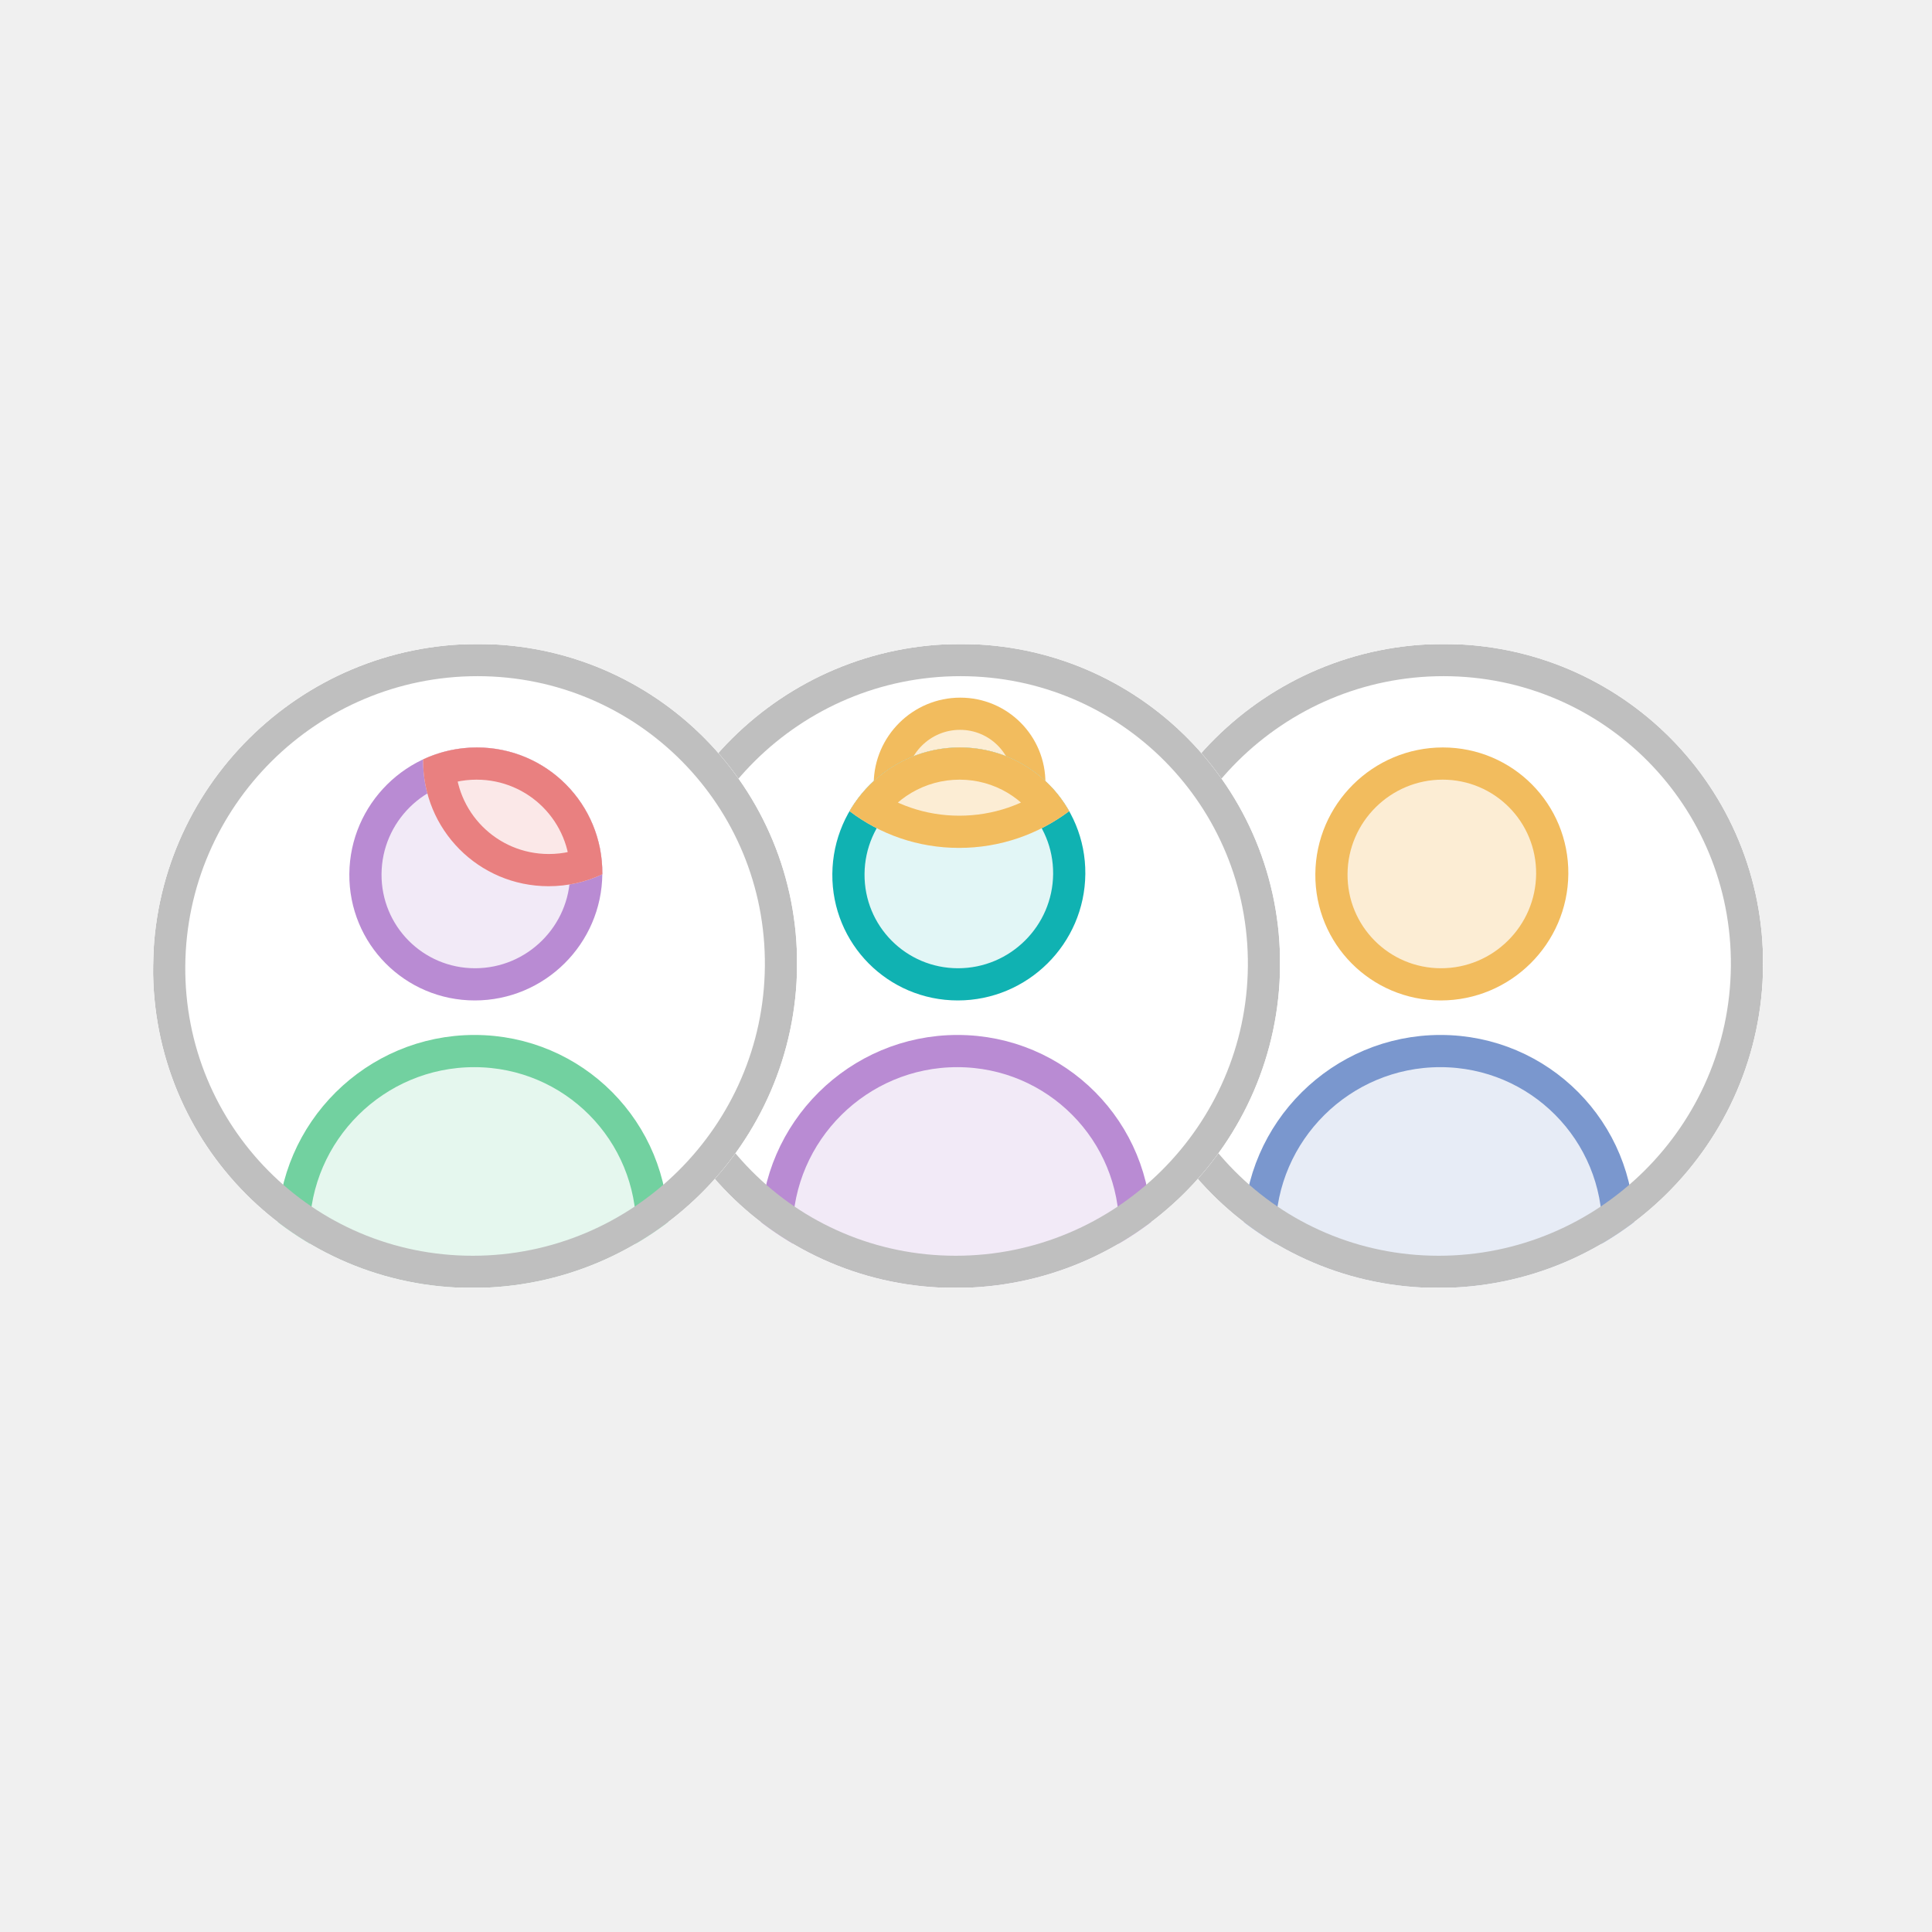
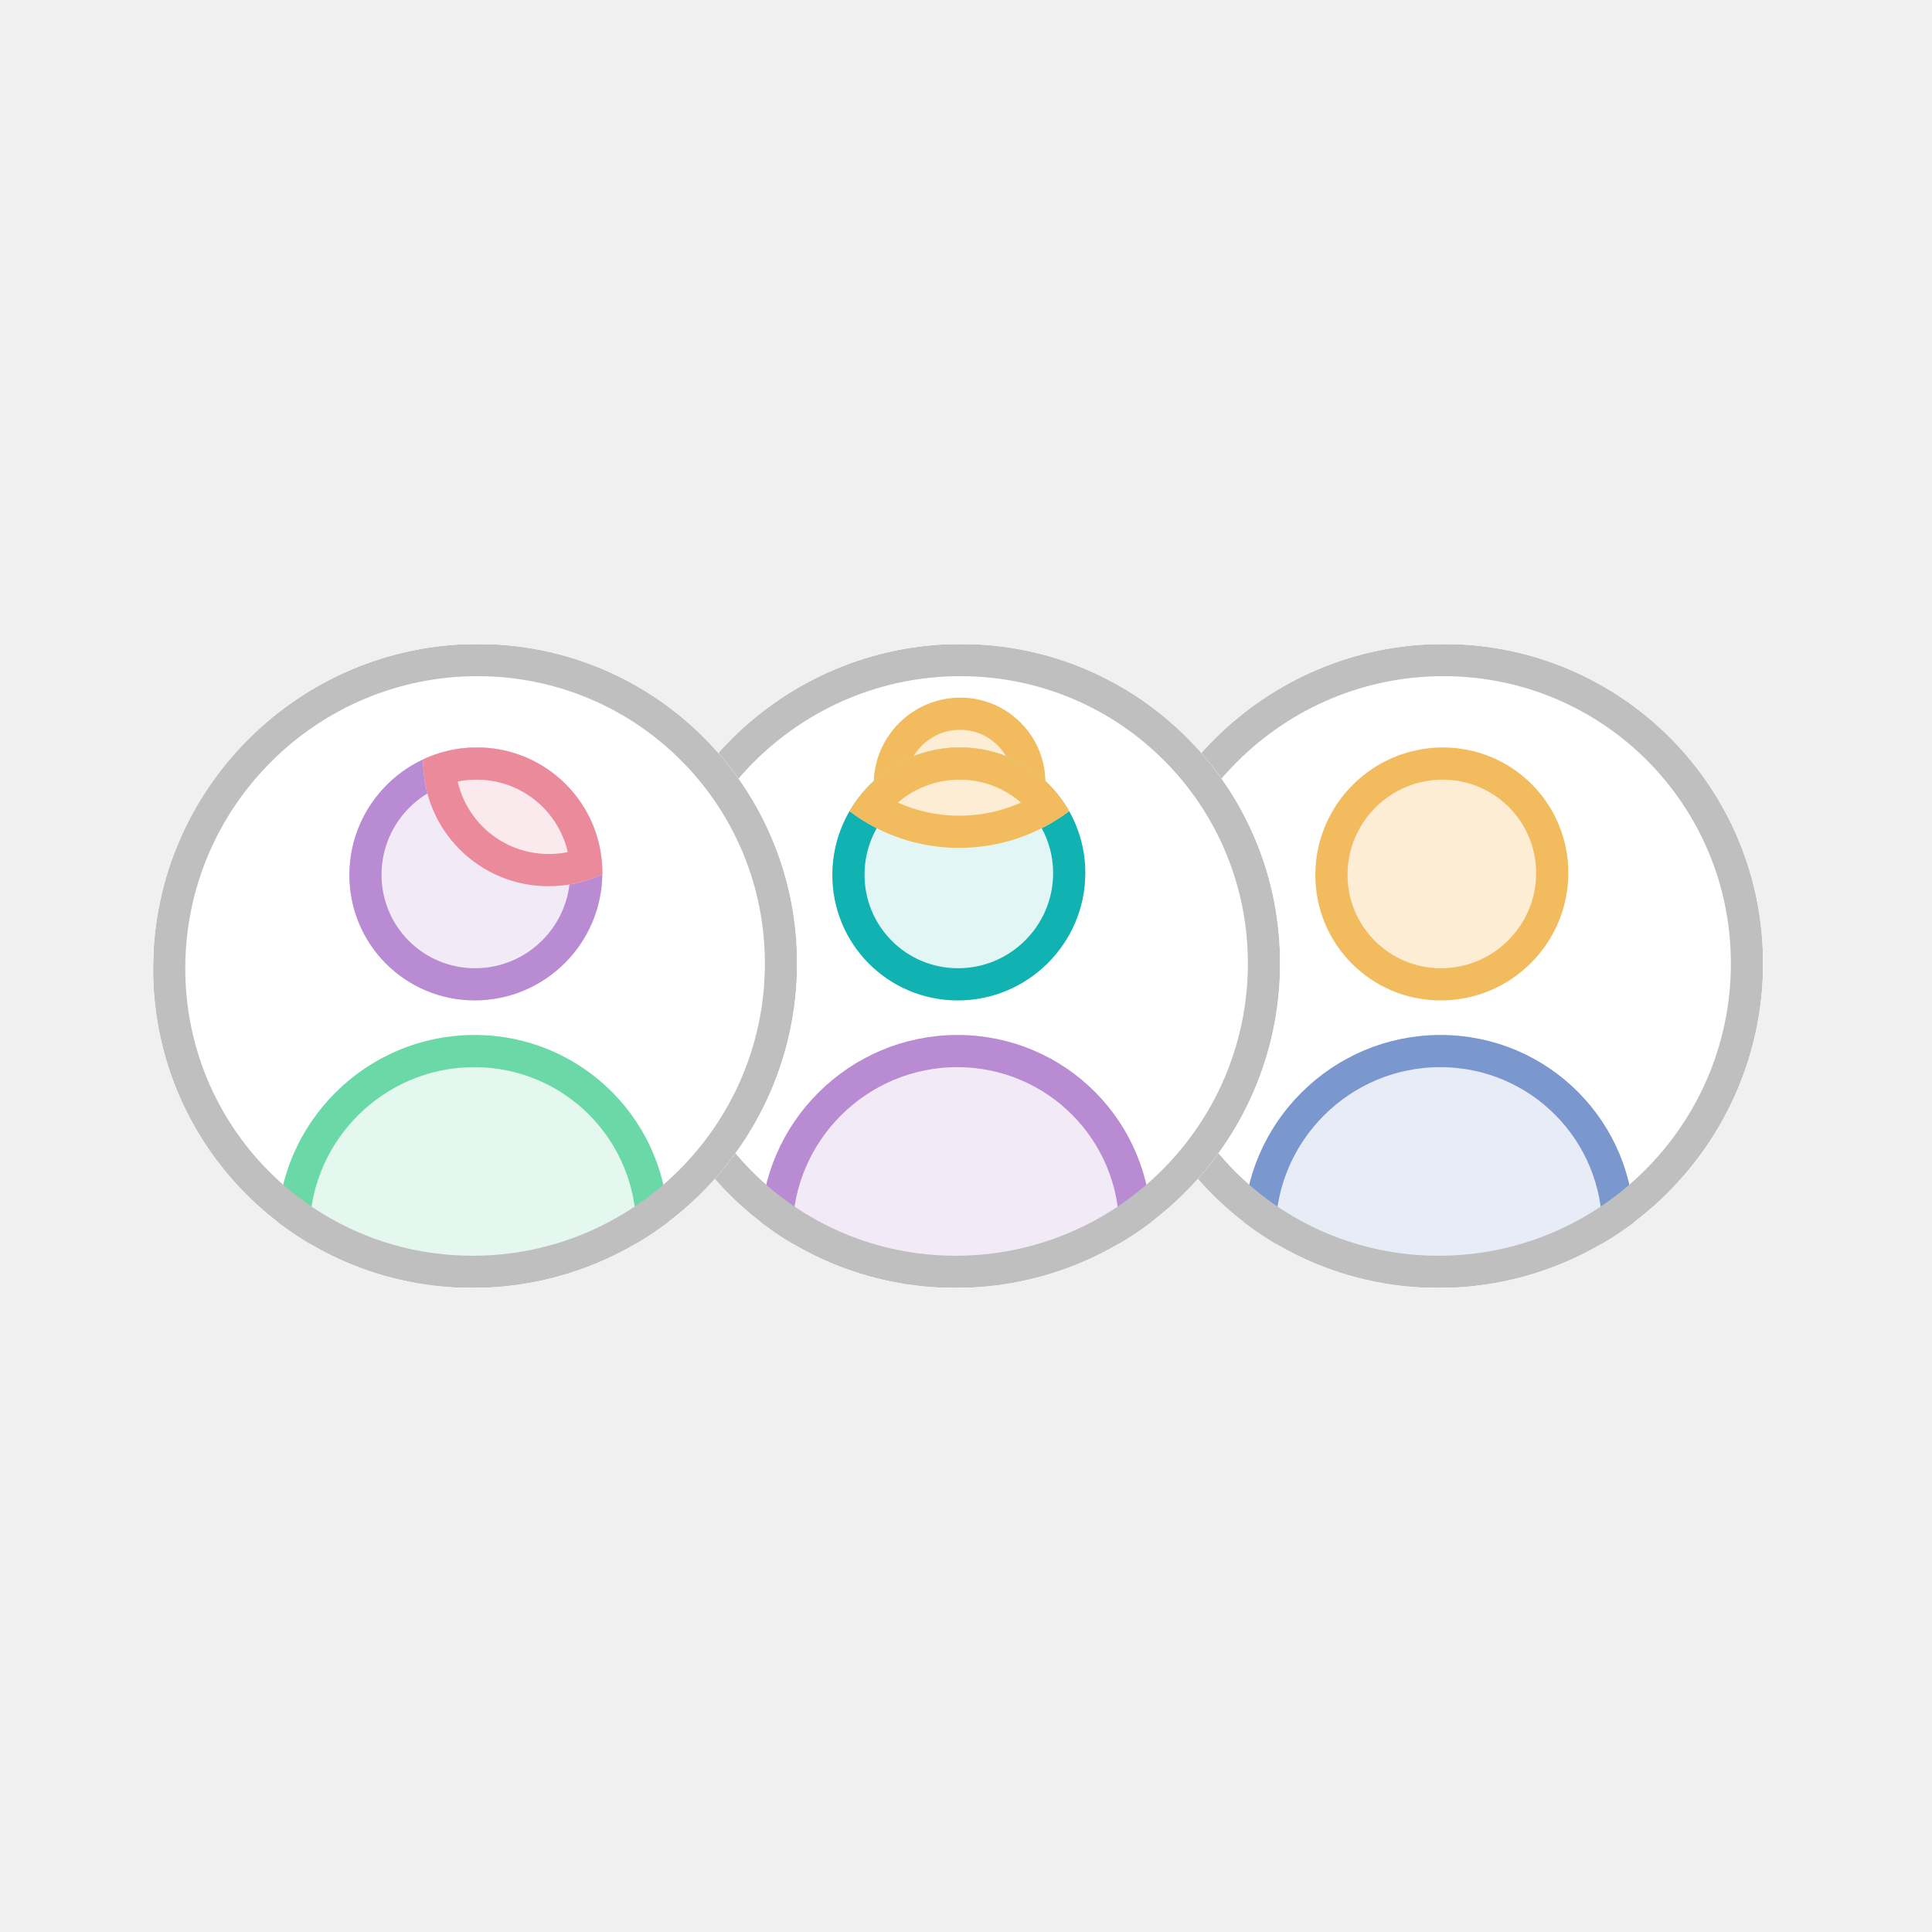
<svg xmlns="http://www.w3.org/2000/svg" width="60" height="60" viewBox="0 0 60 60" fill="none">
  <g clip-path="url(#clip0_2786_3375)">
    <g clip-path="url(#clip1_2786_3375)">
      <rect width="20" height="20" rx="10" transform="matrix(1 0 -0.00820296 0.999966 34.8359 19.999)" fill="white" />
      <mask id="mask0_2786_3375" style="mask-type:alpha" maskUnits="userSpaceOnUse" x="34" y="19" width="21" height="21">
        <rect x="0.496" y="0.5" width="19" height="19" rx="9.5" transform="matrix(1 0 -0.00820296 0.999966 34.84 19.999)" fill="#CBF7E1" stroke="#1FC47A" />
      </mask>
      <g mask="url(#mask0_2786_3375)">
        <rect x="0.496" y="0.5" width="6.857" height="6.857" rx="3.429" transform="matrix(1 0 -0.00820296 0.999966 40.8851 23.2129)" fill="#FCEDD4" stroke="#F2BC5E" />
        <rect x="0.496" y="0.5" width="11.143" height="11.143" rx="5.571" transform="matrix(1 0 -0.00820296 0.999966 38.669 32.1416)" fill="#E7ECF6" stroke="#7A97CE" />
        <rect x="0.496" y="0.5" width="19" height="19" rx="9.5" transform="matrix(1 0 -0.00820296 0.999966 34.84 19.999)" stroke="#BFBFBF" />
      </g>
    </g>
    <g clip-path="url(#clip2_2786_3375)">
      <rect width="20" height="20" rx="10" transform="matrix(1 0 -0.00820296 0.999966 19.8359 19.999)" fill="white" />
      <mask id="mask1_2786_3375" style="mask-type:alpha" maskUnits="userSpaceOnUse" x="19" y="19" width="21" height="21">
        <rect x="0.496" y="0.5" width="19" height="19" rx="9.5" transform="matrix(1 0 -0.00820296 0.999966 19.84 19.999)" fill="#CBF7E1" stroke="#1FC47A" />
      </mask>
      <g mask="url(#mask1_2786_3375)">
        <rect x="0.496" y="0.5" width="4.333" height="4.333" rx="2.167" transform="matrix(1 0 -0.00820296 0.999966 27.1597 21.666)" fill="#FCEDD4" stroke="#F2BC5E" />
        <rect x="0.496" y="0.5" width="6.857" height="6.857" rx="3.429" transform="matrix(1 0 -0.00820296 0.999966 25.8851 23.2129)" fill="#E2F6F6" stroke="#10B2B2" />
        <mask id="path-10-inside-1_2786_3375" fill="white">
          <path fill-rule="evenodd" clip-rule="evenodd" d="M33.204 25.191C32.249 25.907 31.065 26.332 29.784 26.332C28.503 26.332 27.326 25.907 26.383 25.191C27.07 24.009 28.35 23.213 29.809 23.213C31.269 23.213 32.537 24.009 33.204 25.191Z" />
        </mask>
        <path fill-rule="evenodd" clip-rule="evenodd" d="M33.204 25.191C32.249 25.907 31.065 26.332 29.784 26.332C28.503 26.332 27.326 25.907 26.383 25.191C27.07 24.009 28.35 23.213 29.809 23.213C31.269 23.213 32.537 24.009 33.204 25.191Z" fill="#FCEDD4" />
        <path d="M33.204 25.191L33.8 25.989L34.508 25.458L34.076 24.694L33.204 25.191ZM26.383 25.191L25.519 24.694L25.075 25.458L25.773 25.989L26.383 25.191ZM32.608 24.393C31.822 24.983 30.848 25.332 29.792 25.332L29.776 27.332C31.281 27.332 32.677 26.832 33.8 25.989L32.608 24.393ZM29.792 25.332C28.736 25.332 27.768 24.983 26.991 24.393L25.773 25.989C26.883 26.832 28.27 27.332 29.776 27.332L29.792 25.332ZM27.246 25.688C27.76 24.804 28.714 24.213 29.801 24.213L29.818 22.213C27.985 22.213 26.379 23.214 25.519 24.694L27.246 25.688ZM29.801 24.213C30.888 24.213 31.833 24.805 32.333 25.688L34.076 24.694C33.24 23.214 31.65 22.213 29.818 22.213L29.801 24.213Z" fill="#F2BC5E" mask="url(#path-10-inside-1_2786_3375)" />
        <rect x="0.496" y="0.5" width="11.143" height="11.143" rx="5.571" transform="matrix(1 0 -0.00820296 0.999966 23.669 32.1416)" fill="#F2EAF7" stroke="#B98BD3" />
        <rect x="0.496" y="0.5" width="19" height="19" rx="9.5" transform="matrix(1 0 -0.00820296 0.999966 19.84 19.999)" stroke="#BFBFBF" />
      </g>
    </g>
    <g clip-path="url(#clip3_2786_3375)">
      <rect width="20" height="20" rx="10" transform="matrix(1 0 -0.00820296 0.999966 4.83594 19.999)" fill="white" />
      <mask id="mask2_2786_3375" style="mask-type:alpha" maskUnits="userSpaceOnUse" x="4" y="19" width="21" height="21">
        <rect x="0.496" y="0.5" width="19" height="19" rx="9.5" transform="matrix(1 0 -0.00820296 0.999966 4.84004 19.999)" fill="#CBF7E1" stroke="#1FC47A" />
      </mask>
      <g mask="url(#mask2_2786_3375)">
        <rect x="0.496" y="0.5" width="6.857" height="6.857" rx="3.429" transform="matrix(1 0 -0.00820296 0.999966 10.8851 23.2129)" fill="#F2EAF7" stroke="#B98BD3" />
        <mask id="path-17-inside-2_2786_3375" fill="white">
          <path fill-rule="evenodd" clip-rule="evenodd" d="M13.14 23.583C13.14 23.587 13.14 23.59 13.14 23.594C13.122 25.763 14.866 27.522 17.036 27.522C17.632 27.522 18.198 27.39 18.706 27.152C18.706 27.149 18.706 27.145 18.706 27.141C18.724 24.972 16.979 23.213 14.809 23.213C14.214 23.213 13.648 23.346 13.14 23.583Z" />
        </mask>
-         <path fill-rule="evenodd" clip-rule="evenodd" d="M13.14 23.583C13.14 23.587 13.14 23.59 13.14 23.594C13.122 25.763 14.866 27.522 17.036 27.522C17.632 27.522 18.198 27.39 18.706 27.152C18.706 27.149 18.706 27.145 18.706 27.141C18.724 24.972 16.979 23.213 14.809 23.213C14.214 23.213 13.648 23.346 13.14 23.583Z" fill="#FBE8E8" />
-         <path d="M13.14 23.583L12.723 22.678L12.147 22.947L12.14 23.58L13.14 23.583ZM18.706 27.152L19.123 28.058L19.699 27.788L19.706 27.155L18.706 27.152ZM14.14 23.594C14.14 23.591 14.14 23.588 14.14 23.585L12.14 23.58C12.14 23.585 12.14 23.589 12.14 23.594H14.14ZM17.044 26.522C15.427 26.522 14.127 25.211 14.14 23.594H12.14C12.117 26.316 14.306 28.522 17.028 28.522L17.044 26.522ZM18.288 26.247C17.911 26.423 17.49 26.522 17.044 26.522L17.028 28.522C17.773 28.522 18.485 28.356 19.123 28.058L18.288 26.247ZM17.706 27.141C17.706 27.144 17.706 27.146 17.706 27.15L19.706 27.155C19.706 27.151 19.706 27.146 19.706 27.141H17.706ZM14.801 24.213C16.419 24.213 17.719 25.524 17.706 27.141H19.706C19.728 24.419 17.54 22.213 14.818 22.213L14.801 24.213ZM13.557 24.488C13.934 24.312 14.355 24.213 14.801 24.213L14.818 22.213C14.072 22.213 13.361 22.379 12.723 22.678L13.557 24.488Z" fill="#E98080" mask="url(#path-17-inside-2_2786_3375)" />
-         <rect x="0.496" y="0.5" width="11.143" height="11.143" rx="5.571" transform="matrix(1 0 -0.00820296 0.999966 8.66896 32.1416)" fill="#E5F7EE" stroke="#72D1A0" />
+         <path fill-rule="evenodd" clip-rule="evenodd" d="M13.14 23.583C13.14 23.587 13.14 23.59 13.14 23.594C13.122 25.763 14.866 27.522 17.036 27.522C17.632 27.522 18.198 27.39 18.706 27.152C18.706 27.149 18.706 27.145 18.706 27.141C18.724 24.972 16.979 23.213 14.809 23.213C14.214 23.213 13.648 23.346 13.14 23.583Z" fill="#fbeaed" />
+         <path d="M13.14 23.583L12.723 22.678L12.147 22.947L12.14 23.58L13.14 23.583ZM18.706 27.152L19.123 28.058L19.699 27.788L19.706 27.155L18.706 27.152ZM14.14 23.594C14.14 23.591 14.14 23.588 14.14 23.585L12.14 23.58C12.14 23.585 12.14 23.589 12.14 23.594H14.14ZM17.044 26.522C15.427 26.522 14.127 25.211 14.14 23.594H12.14C12.117 26.316 14.306 28.522 17.028 28.522L17.044 26.522ZM18.288 26.247C17.911 26.423 17.49 26.522 17.044 26.522L17.028 28.522C17.773 28.522 18.485 28.356 19.123 28.058L18.288 26.247ZM17.706 27.141C17.706 27.144 17.706 27.146 17.706 27.15L19.706 27.155C19.706 27.151 19.706 27.146 19.706 27.141H17.706ZM14.801 24.213C16.419 24.213 17.719 25.524 17.706 27.141H19.706C19.728 24.419 17.54 22.213 14.818 22.213L14.801 24.213ZM13.557 24.488C13.934 24.312 14.355 24.213 14.801 24.213L14.818 22.213C14.072 22.213 13.361 22.379 12.723 22.678L13.557 24.488Z" fill="#eb8a9a" mask="url(#path-17-inside-2_2786_3375)" />
+         <rect x="0.496" y="0.5" width="11.143" height="11.143" rx="5.571" transform="matrix(1 0 -0.00820296 0.999966 8.66896 32.1416)" fill="#e4f8ef" stroke="#6bd8a7" />
        <rect x="0.496" y="0.5" width="19" height="19" rx="9.5" transform="matrix(1 0 -0.00820296 0.999966 4.84004 19.999)" stroke="#BFBFBF" />
      </g>
    </g>
  </g>
  <defs>
    <clipPath id="clip0_2786_3375">
      <rect width="60" height="60" fill="white" />
    </clipPath>
    <clipPath id="clip1_2786_3375">
      <rect width="20" height="20" fill="white" transform="matrix(1 0 -0.00820296 0.999966 34.8359 19.999)" />
    </clipPath>
    <clipPath id="clip2_2786_3375">
      <rect width="20" height="20" fill="white" transform="matrix(1 0 -0.00820296 0.999966 19.8359 19.999)" />
    </clipPath>
    <clipPath id="clip3_2786_3375">
      <rect width="20" height="20" fill="white" transform="matrix(1 0 -0.00820296 0.999966 4.83594 19.999)" />
    </clipPath>
  </defs>
</svg>
